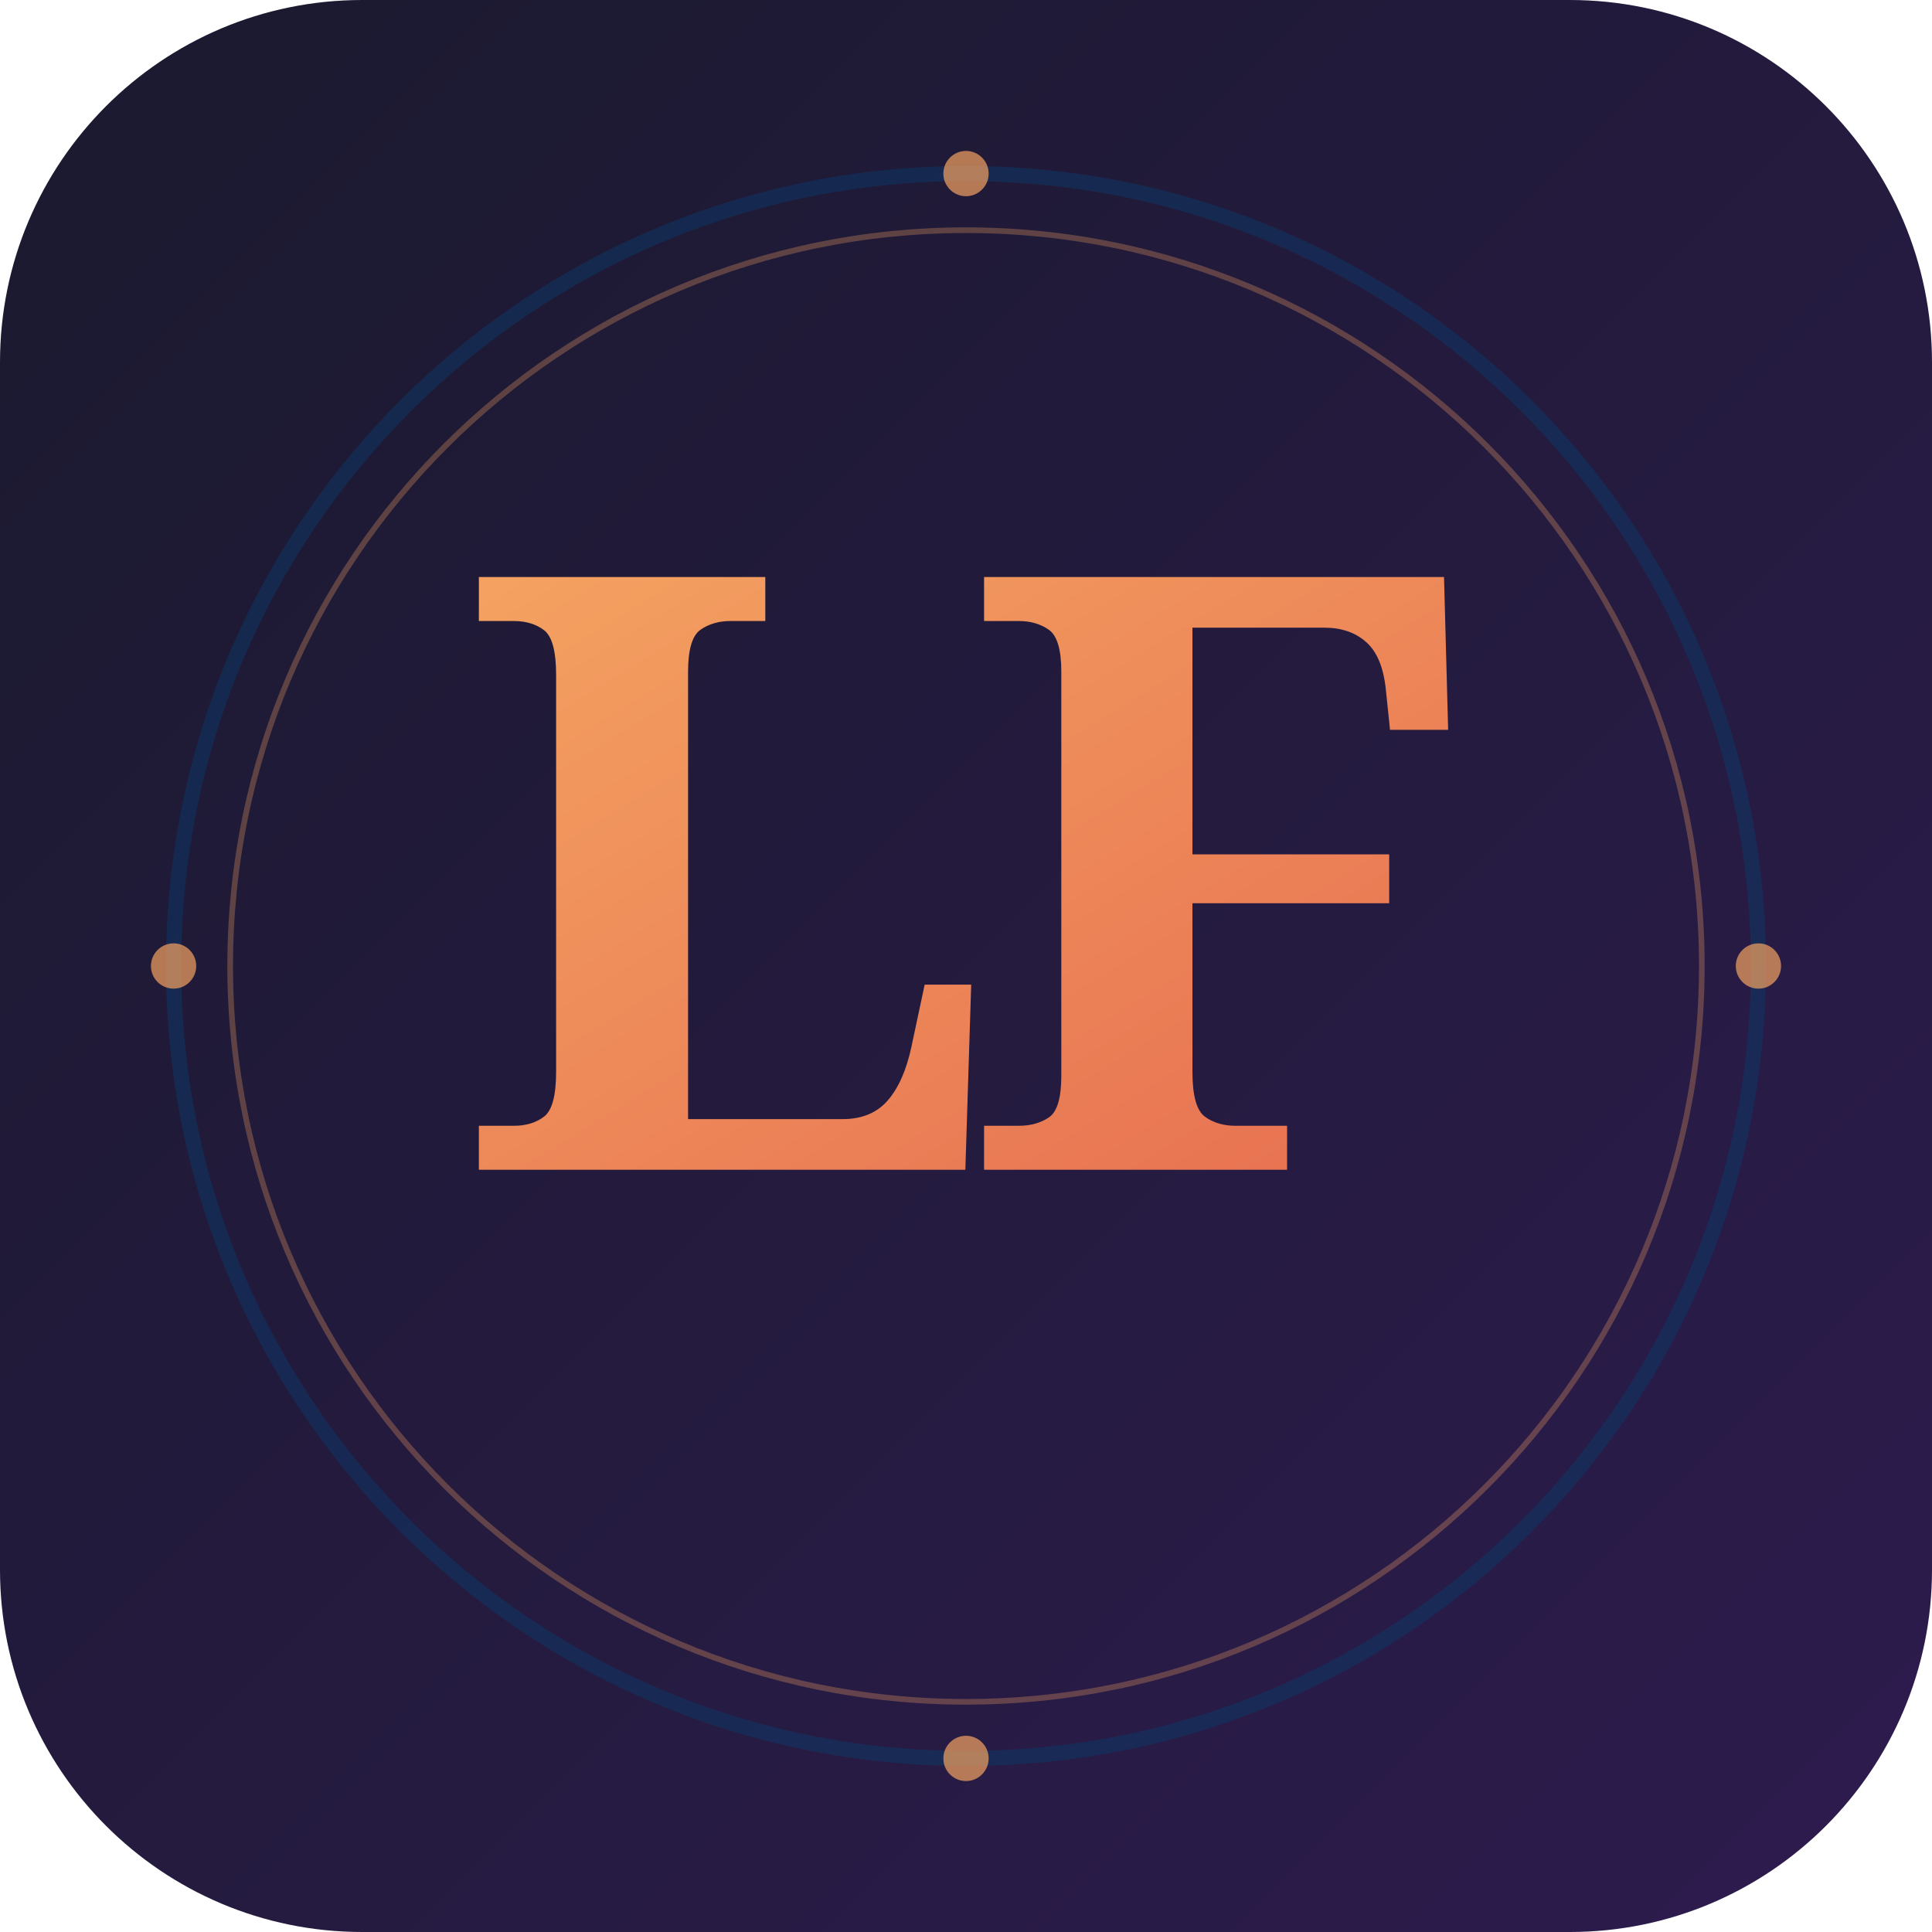
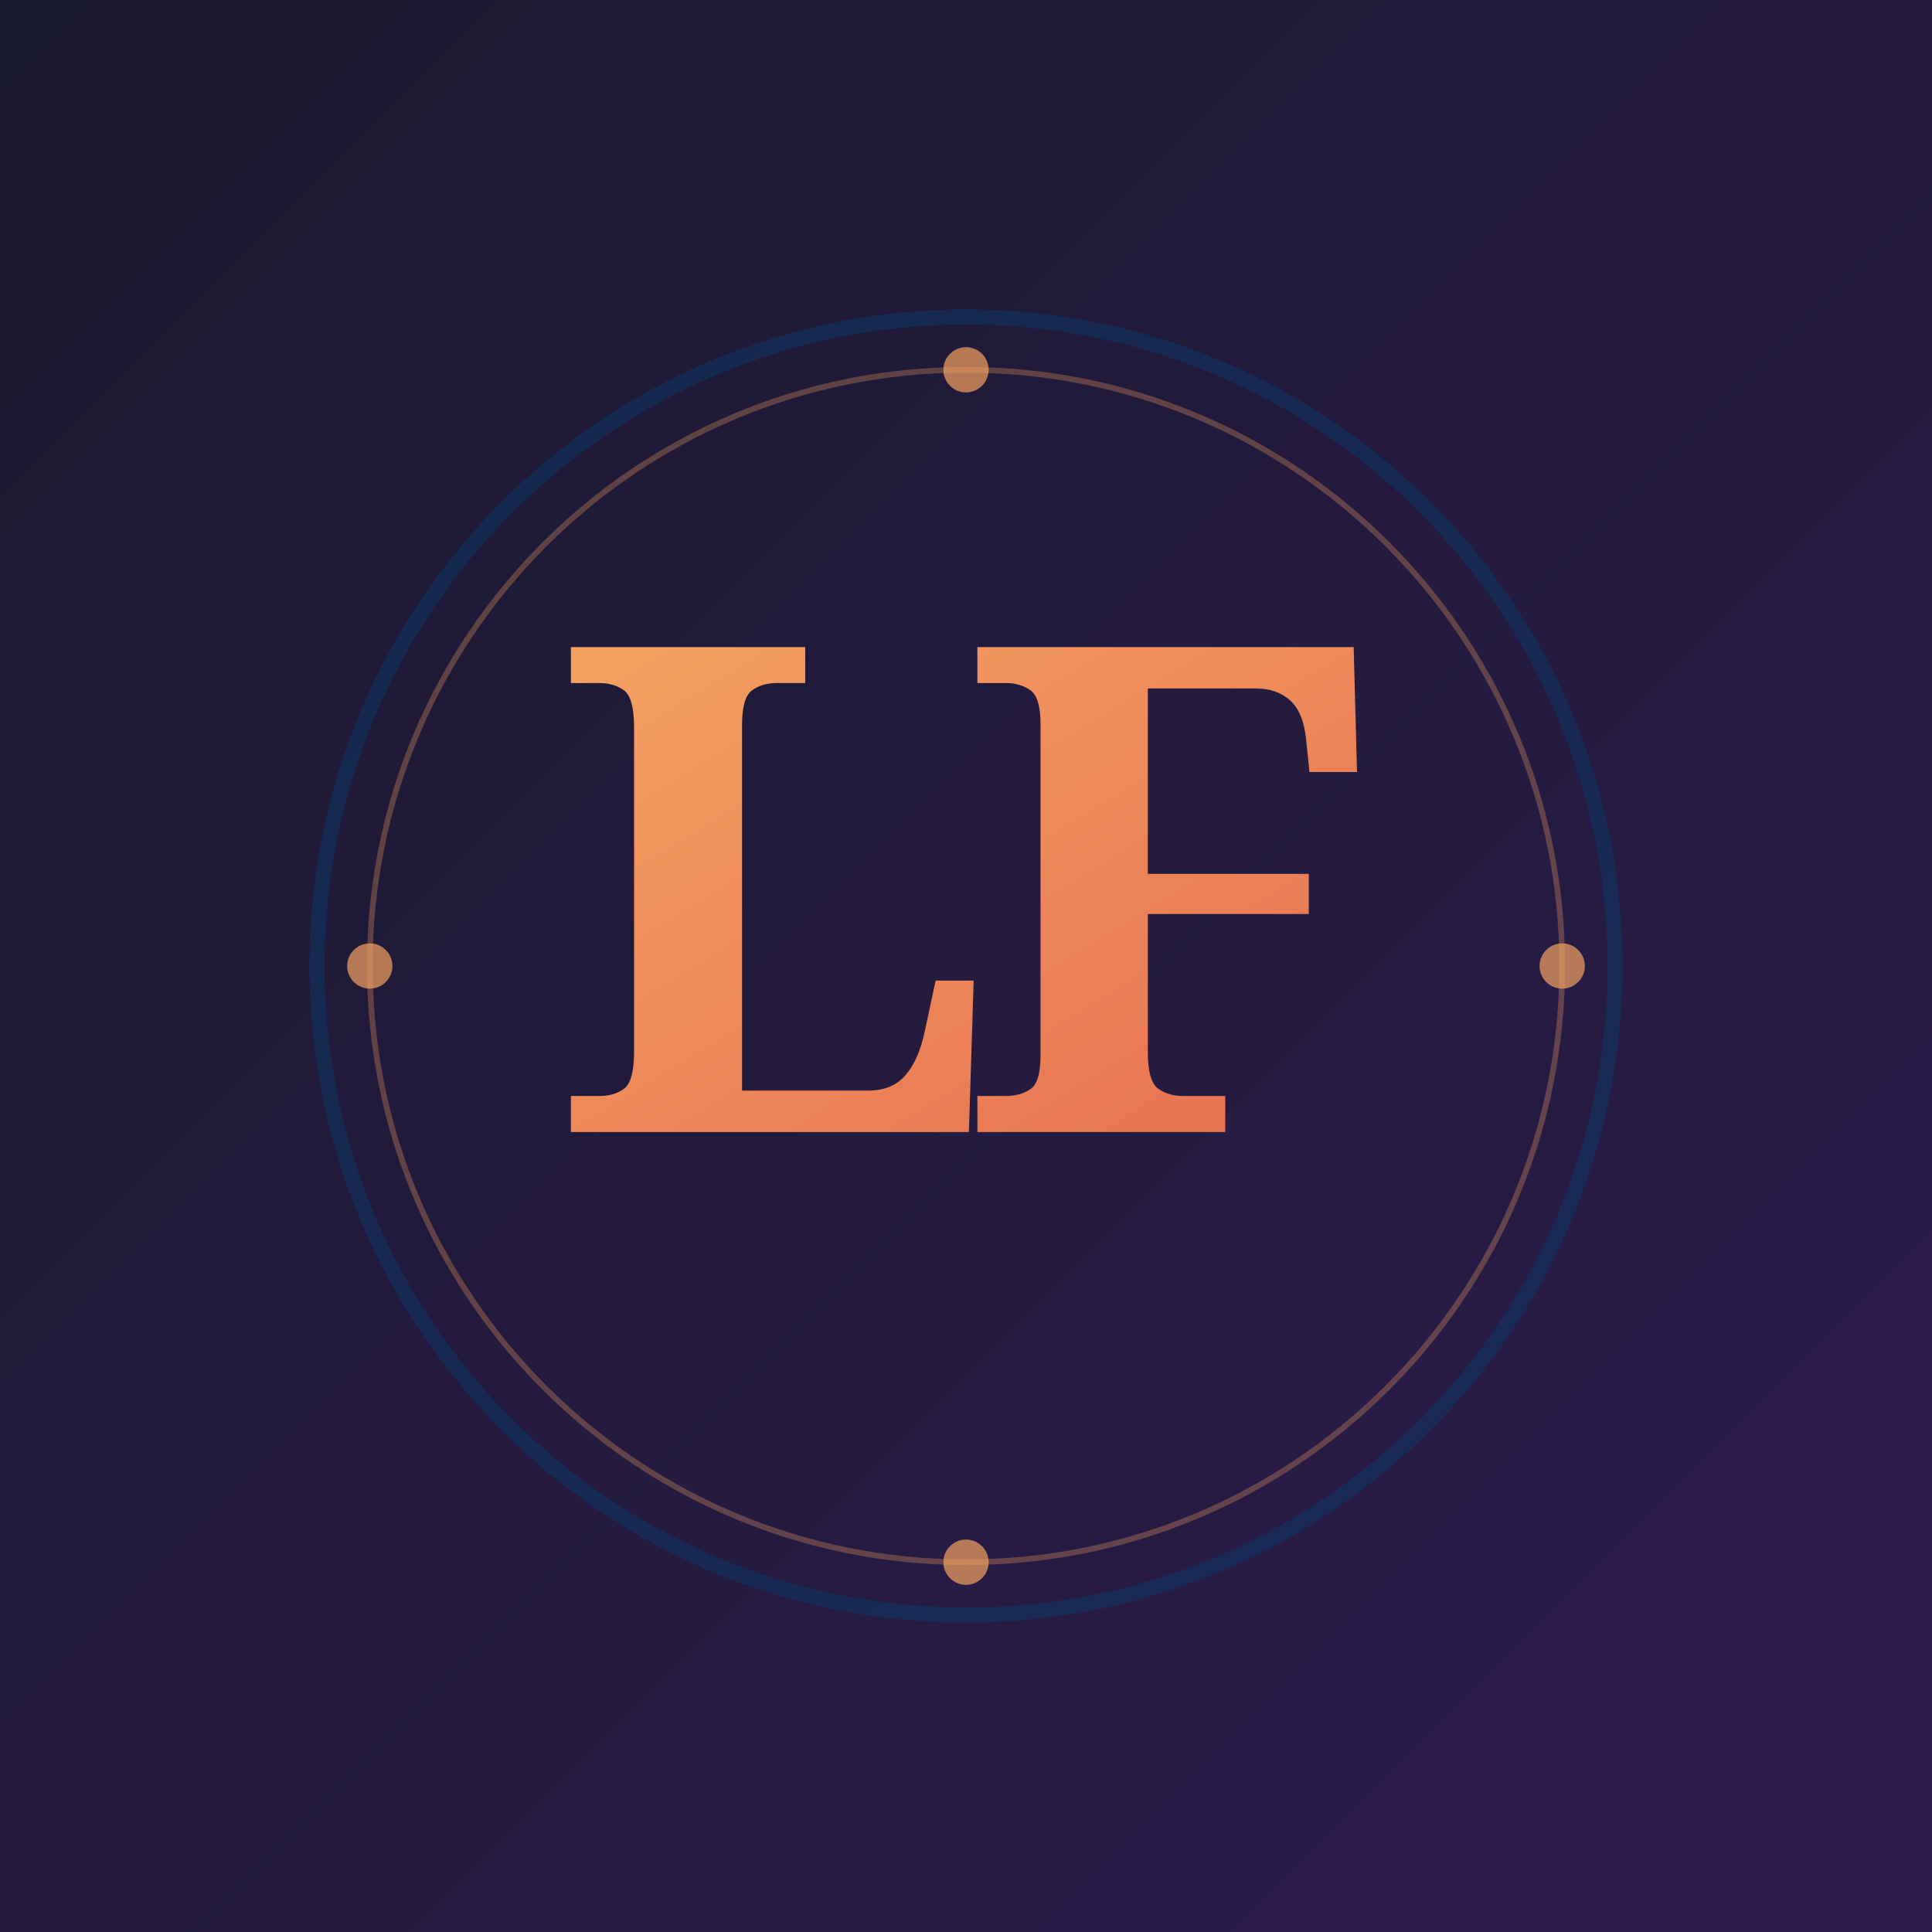
<svg xmlns="http://www.w3.org/2000/svg" viewBox="0 0 512 512" width="512" height="512">
  <defs>
    <linearGradient id="bg" x1="0%" y1="0%" x2="100%" y2="100%">
      <stop offset="0%" style="stop-color:#1A1A2E" />
      <stop offset="100%" style="stop-color:#2D1B4E" />
    </linearGradient>
    <linearGradient id="gold" x1="0%" y1="0%" x2="100%" y2="100%">
      <stop offset="0%" style="stop-color:#F4A261" />
      <stop offset="100%" style="stop-color:#E76F51" />
    </linearGradient>
  </defs>
-   <rect width="512" height="512" rx="96" ry="96" fill="url(#bg)" />
-   <circle cx="256" cy="256" r="210" fill="none" stroke="#0f3460" stroke-width="4" opacity="0.6" />
-   <circle cx="256" cy="256" r="195" fill="none" stroke="#F4A261" stroke-width="1.5" opacity="0.3" />
-   <text x="256" y="310" font-family="Georgia, serif" font-size="220" font-weight="bold" text-anchor="middle" fill="url(#gold)" letter-spacing="-10">LF</text>
-   <circle cx="256" cy="46" r="6" fill="#F4A261" opacity="0.7" />
-   <circle cx="256" cy="466" r="6" fill="#F4A261" opacity="0.7" />
-   <circle cx="46" cy="256" r="6" fill="#F4A261" opacity="0.7" />
-   <circle cx="466" cy="256" r="6" fill="#F4A261" opacity="0.7" />
+   <rect width="512" height="512" fill="url(#bg)" />
+   <circle cx="256" cy="256" r="172" fill="none" stroke="#0f3460" stroke-width="4" opacity="0.6" />
+   <circle cx="256" cy="256" r="158" fill="none" stroke="#F4A261" stroke-width="1.5" opacity="0.3" />
+   <text x="256" y="300" font-family="Georgia, serif" font-size="180" font-weight="bold" text-anchor="middle" fill="url(#gold)" letter-spacing="-10">LF</text>
+   <circle cx="256" cy="98" r="6" fill="#F4A261" opacity="0.7" />
+   <circle cx="256" cy="414" r="6" fill="#F4A261" opacity="0.7" />
+   <circle cx="98" cy="256" r="6" fill="#F4A261" opacity="0.7" />
+   <circle cx="414" cy="256" r="6" fill="#F4A261" opacity="0.7" />
</svg>
